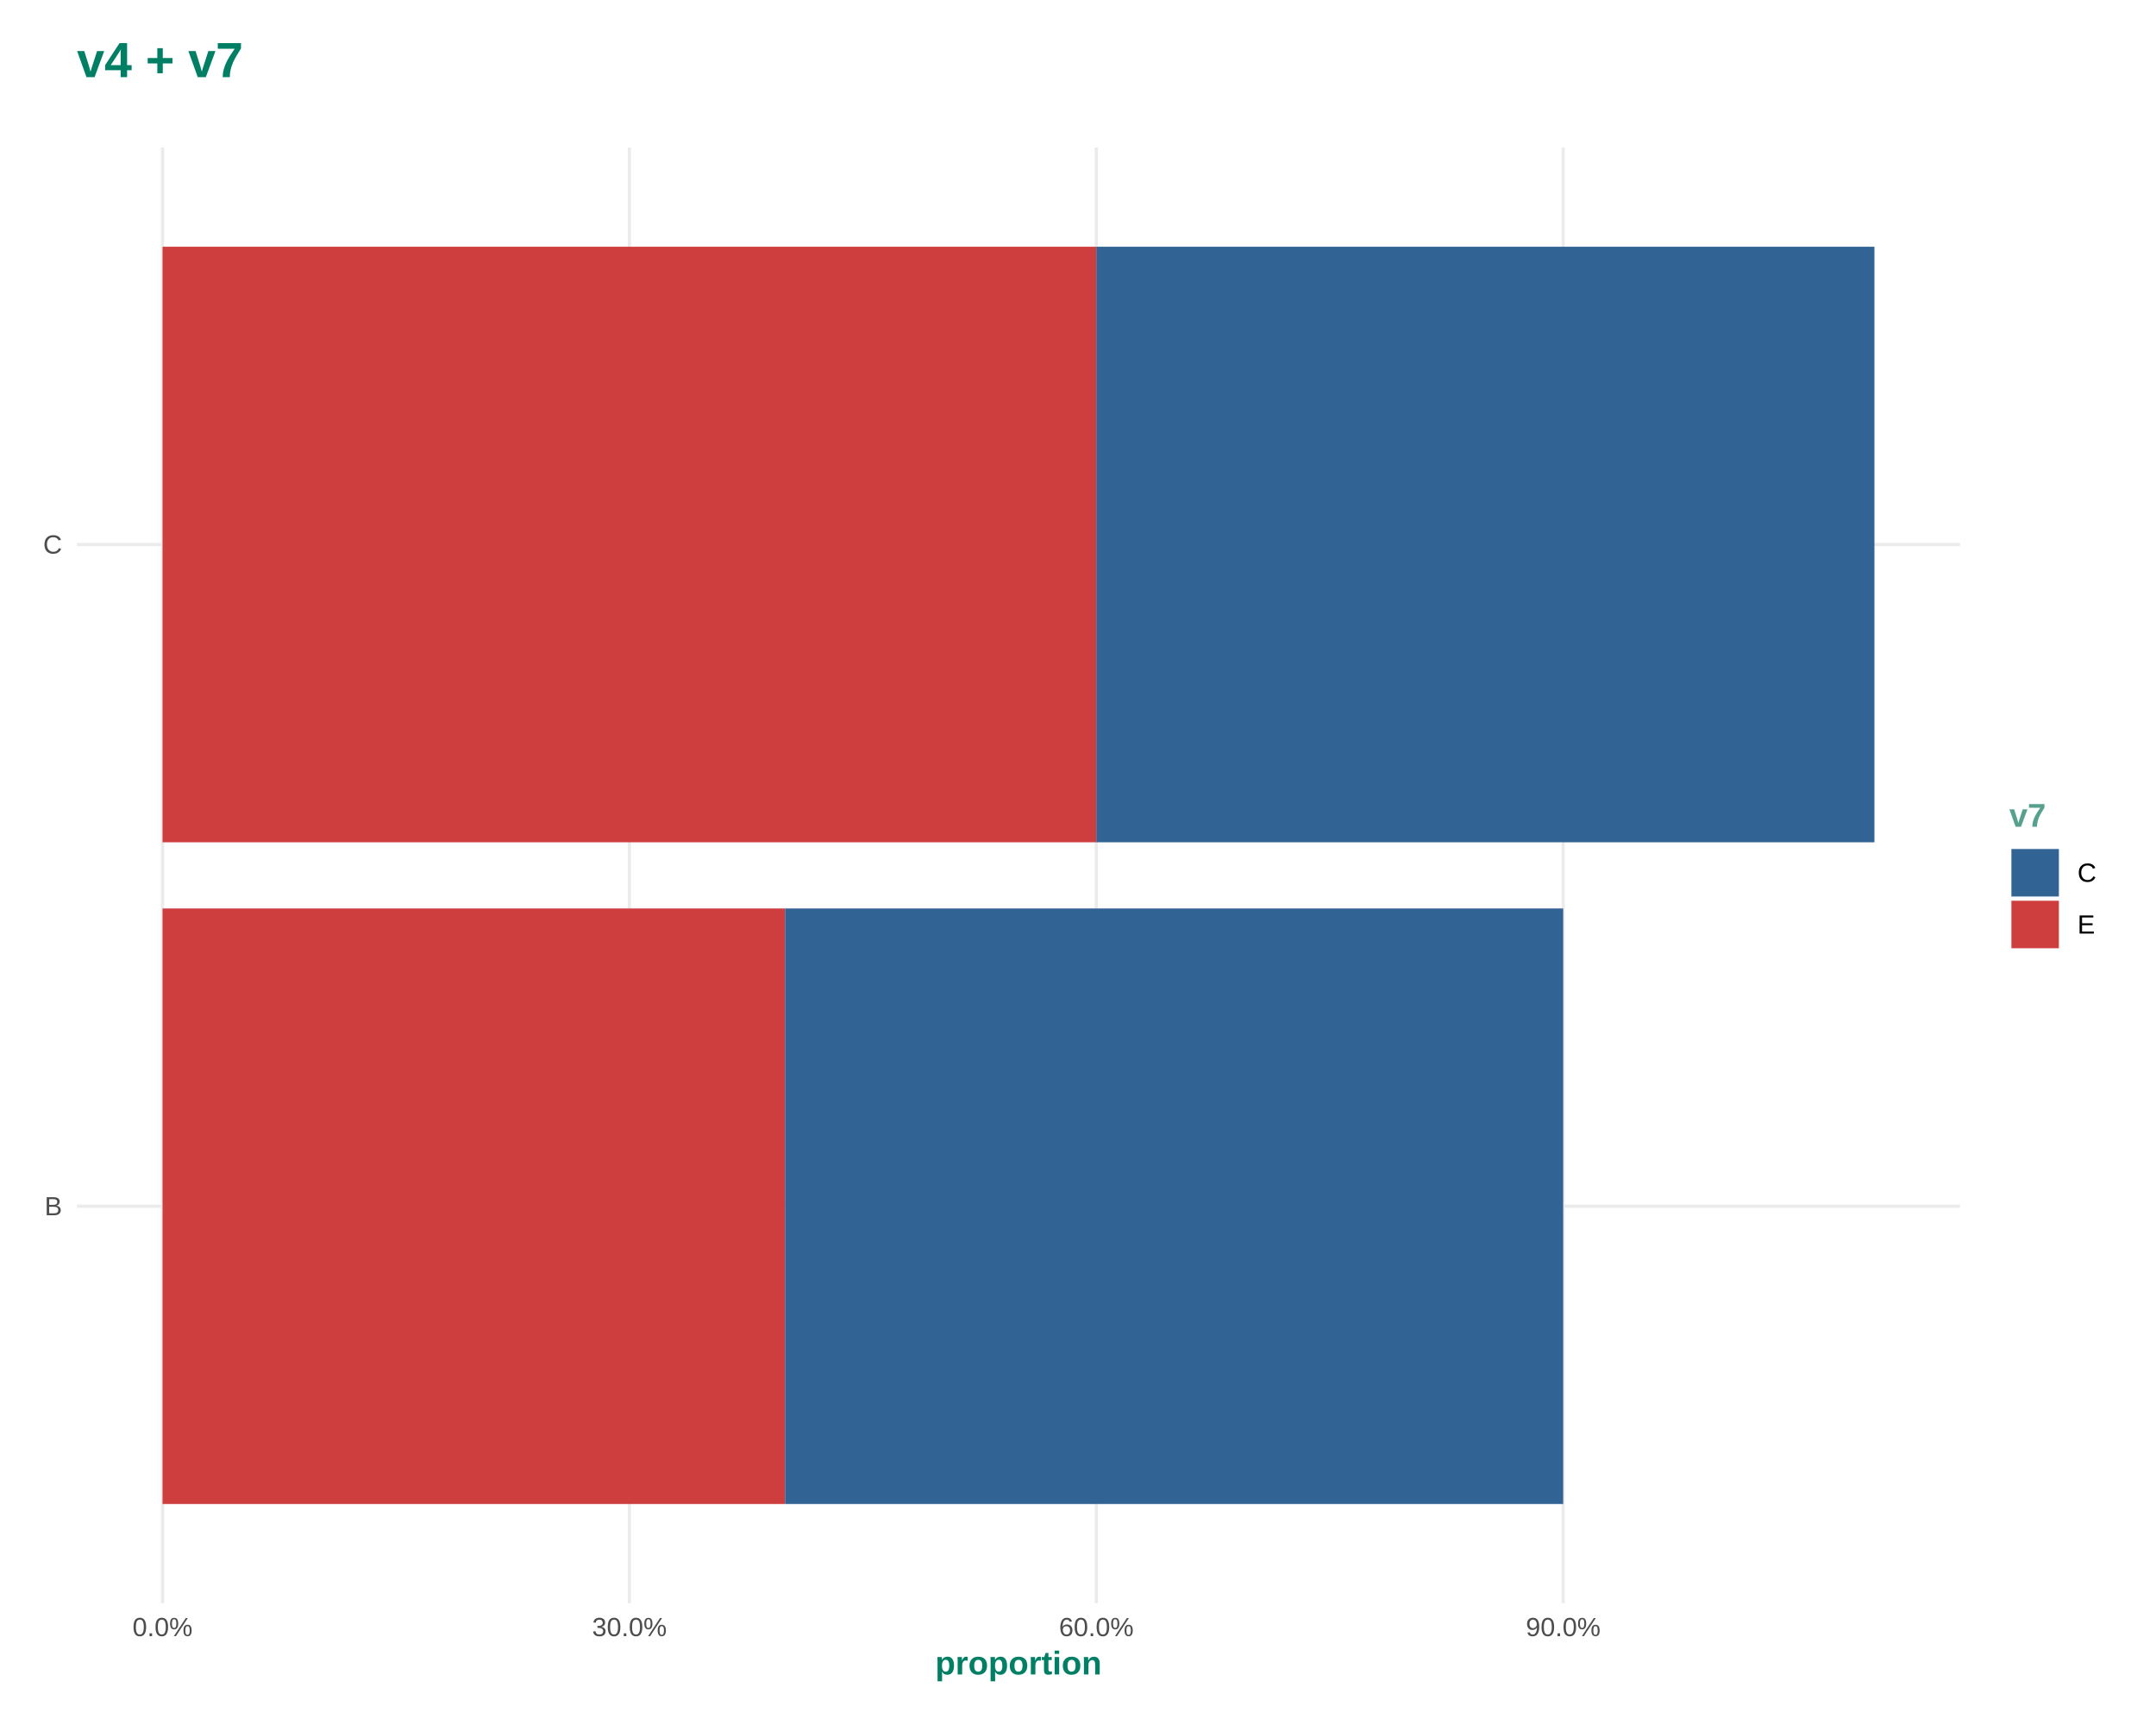
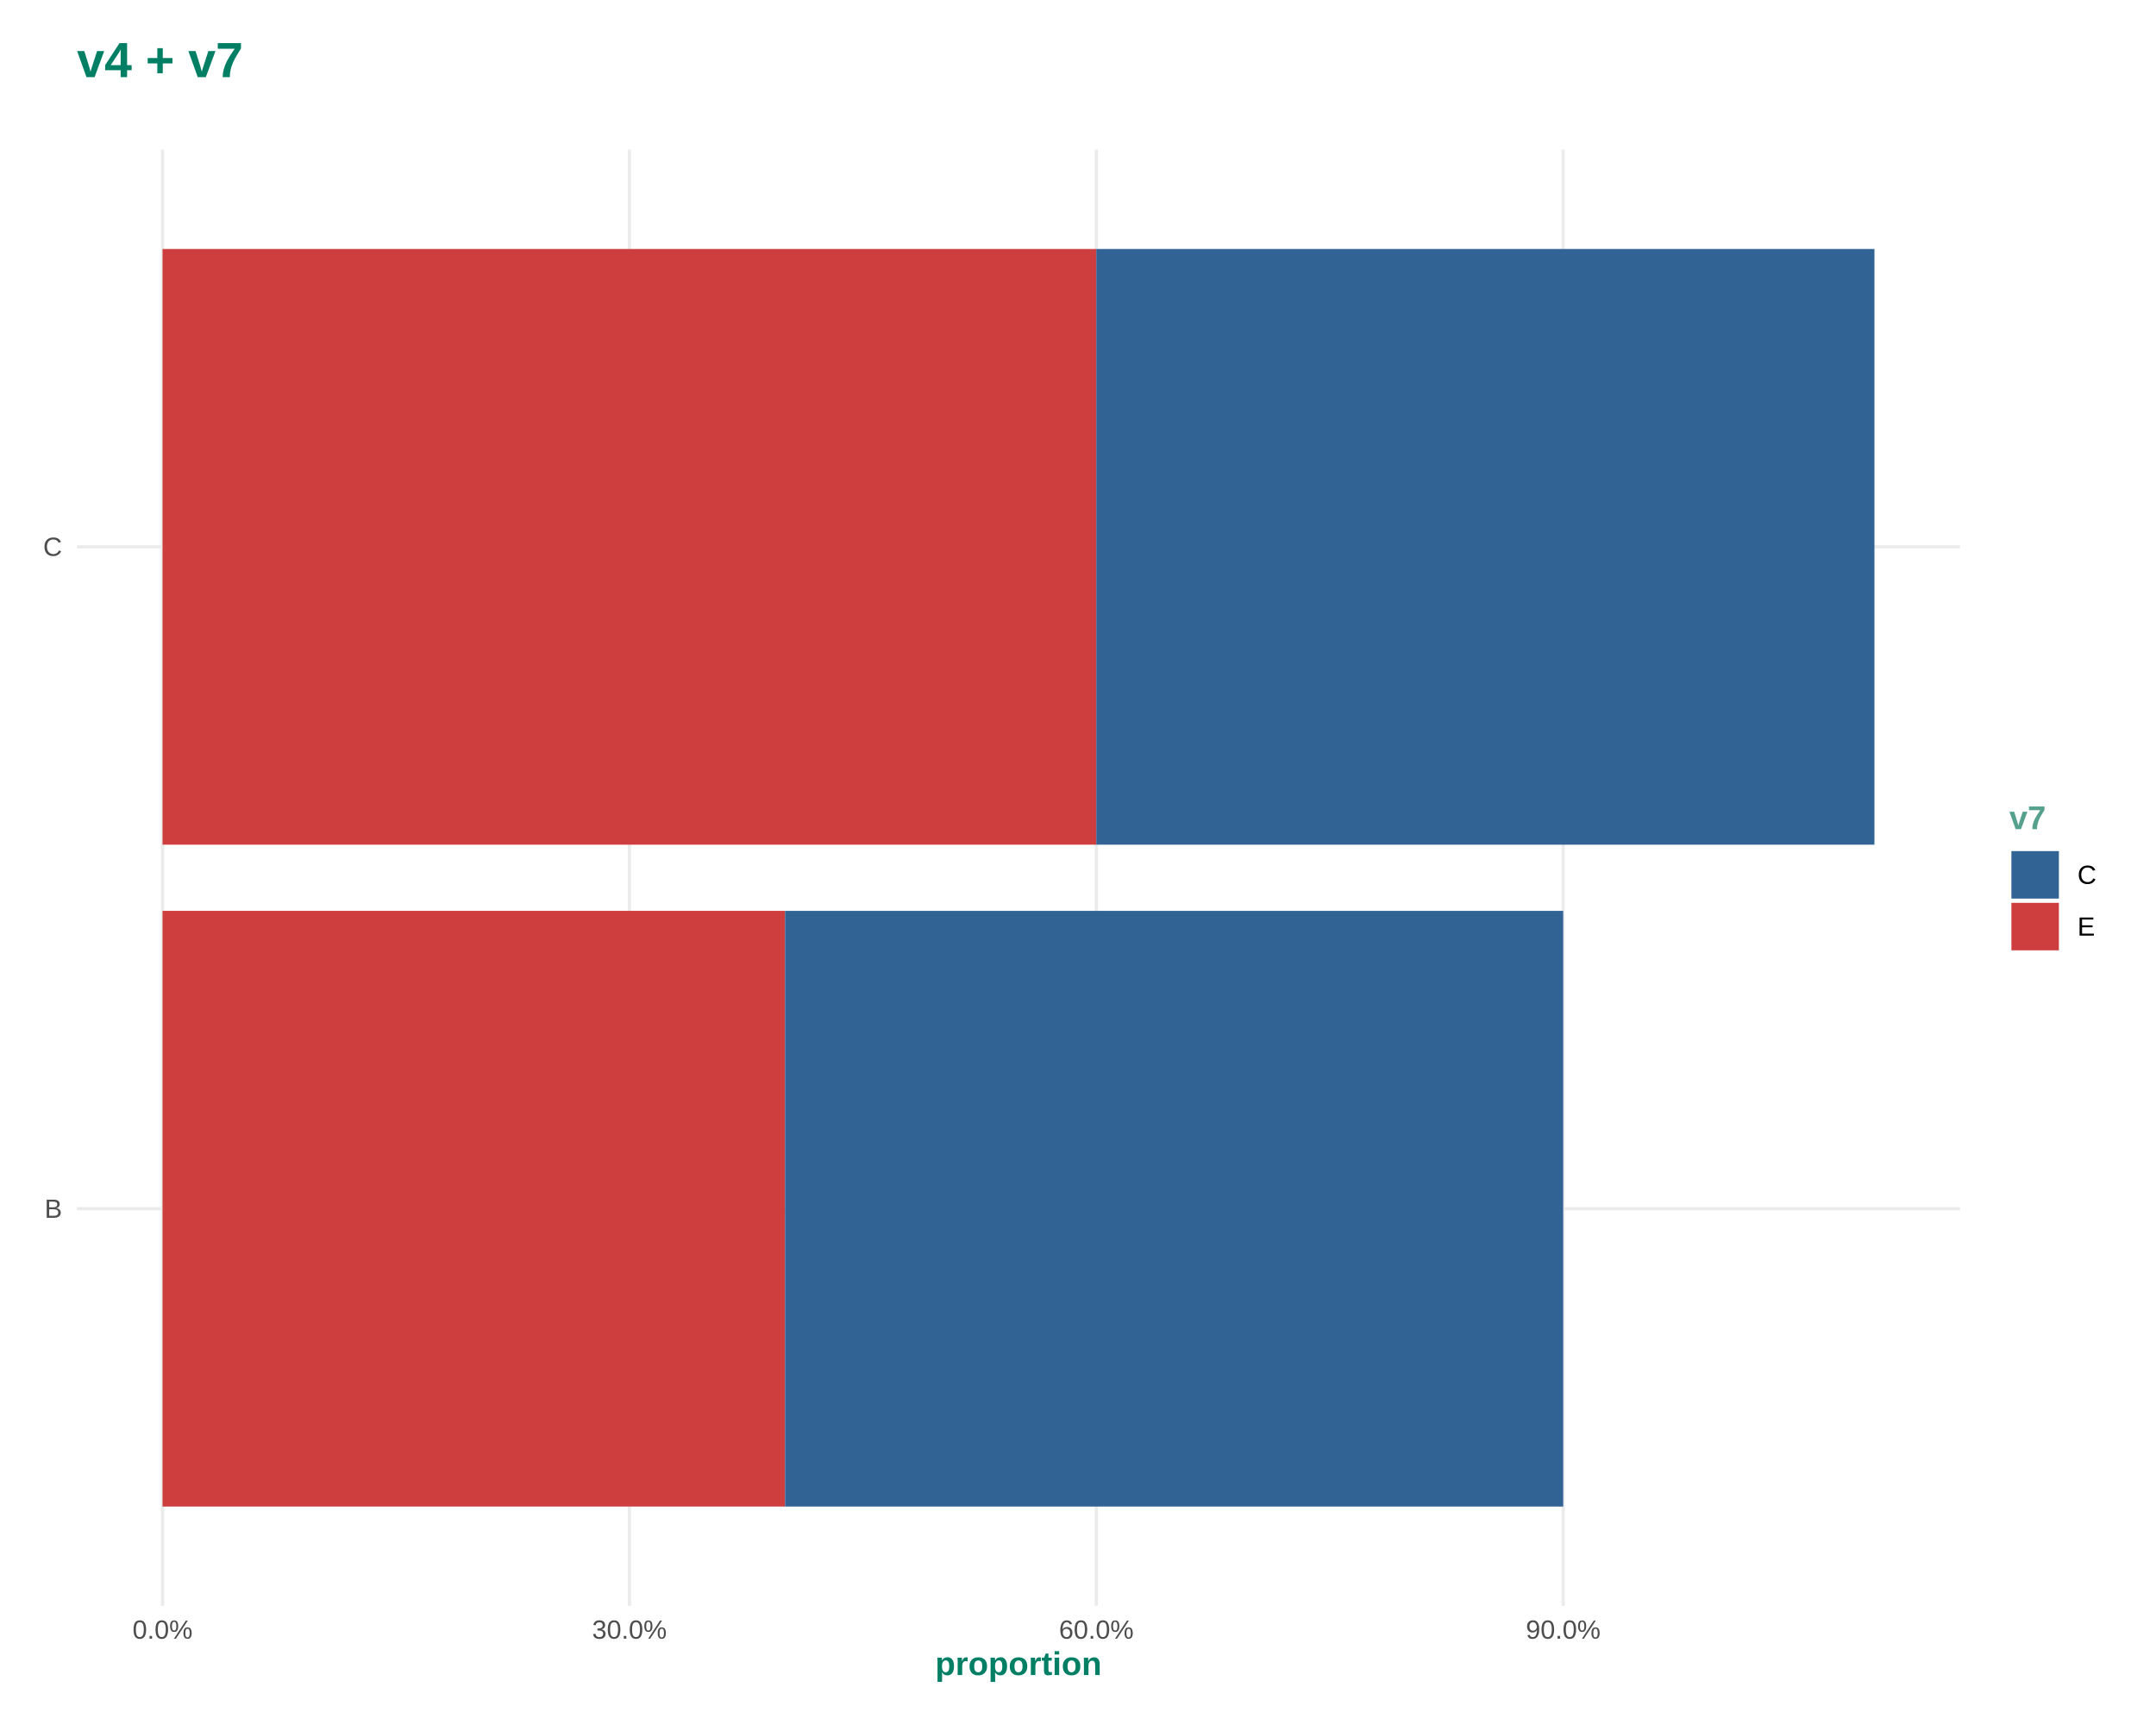
<svg xmlns="http://www.w3.org/2000/svg" viewBox="0 0 720.00 576.00">
  <defs>
    <style type="text/css">
    line, polyline, polygon, path, rect, circle {
      fill: none;
      stroke: #000000;
      stroke-linecap: round;
      stroke-linejoin: round;
      stroke-miterlimit: 10.00;
    }
  </style>
  </defs>
  <rect width="100%" height="100%" style="stroke: none; fill: #FFFFFF;" />
  <defs>
-     <clipPath id="cpMjUuNjl8NjU0LjU2fDUzNS4zNXw0OS4yNQ==">
-       <rect x="25.69" y="49.25" width="628.87" height="486.10" />
+     <clipPath id="cpMjUuNjl8NjU0LjU2fDUzNi4yMXw0OS45OA==">
+       <rect x="25.69" y="49.98" width="628.87" height="486.23" />
    </clipPath>
  </defs>
-   <polyline points="25.69,402.78 654.56,402.78 " style="stroke-width: 1.07; stroke: #EBEBEB; stroke-linecap: butt;" clip-path="url(#cpMjUuNjl8NjU0LjU2fDUzNS4zNXw0OS4yNQ==)" />
-   <polyline points="25.69,181.82 654.56,181.82 " style="stroke-width: 1.07; stroke: #EBEBEB; stroke-linecap: butt;" clip-path="url(#cpMjUuNjl8NjU0LjU2fDUzNS4zNXw0OS4yNQ==)" />
-   <polyline points="54.28,535.35 54.28,49.25 " style="stroke-width: 1.07; stroke: #EBEBEB; stroke-linecap: butt;" clip-path="url(#cpMjUuNjl8NjU0LjU2fDUzNS4zNXw0OS4yNQ==)" />
-   <polyline points="210.19,535.35 210.19,49.25 " style="stroke-width: 1.07; stroke: #EBEBEB; stroke-linecap: butt;" clip-path="url(#cpMjUuNjl8NjU0LjU2fDUzNS4zNXw0OS4yNQ==)" />
-   <polyline points="366.11,535.35 366.11,49.25 " style="stroke-width: 1.07; stroke: #EBEBEB; stroke-linecap: butt;" clip-path="url(#cpMjUuNjl8NjU0LjU2fDUzNS4zNXw0OS4yNQ==)" />
-   <polyline points="522.03,535.35 522.03,49.25 " style="stroke-width: 1.07; stroke: #EBEBEB; stroke-linecap: butt;" clip-path="url(#cpMjUuNjl8NjU0LjU2fDUzNS4zNXw0OS4yNQ==)" />
-   <rect x="54.28" y="303.35" width="207.89" height="198.86" style="stroke-width: 1.07; stroke: none; stroke-linecap: butt; fill: #CF3E3E;" clip-path="url(#cpMjUuNjl8NjU0LjU2fDUzNS4zNXw0OS4yNQ==)" />
-   <rect x="262.17" y="303.35" width="259.86" height="198.86" style="stroke-width: 1.07; stroke: none; stroke-linecap: butt; fill: #316395;" clip-path="url(#cpMjUuNjl8NjU0LjU2fDUzNS4zNXw0OS4yNQ==)" />
-   <rect x="54.28" y="82.39" width="311.84" height="198.86" style="stroke-width: 1.07; stroke: none; stroke-linecap: butt; fill: #CF3E3E;" clip-path="url(#cpMjUuNjl8NjU0LjU2fDUzNS4zNXw0OS4yNQ==)" />
-   <rect x="366.11" y="82.39" width="259.86" height="198.86" style="stroke-width: 1.07; stroke: none; stroke-linecap: butt; fill: #316395;" clip-path="url(#cpMjUuNjl8NjU0LjU2fDUzNS4zNXw0OS4yNQ==)" />
+   <polyline points="25.69,403.60 654.56,403.60 " style="stroke-width: 1.07; stroke: #EBEBEB; stroke-linecap: butt;" clip-path="url(#cpMjUuNjl8NjU0LjU2fDUzNi4yMXw0OS45OA==)" />
+   <polyline points="25.69,182.59 654.56,182.59 " style="stroke-width: 1.07; stroke: #EBEBEB; stroke-linecap: butt;" clip-path="url(#cpMjUuNjl8NjU0LjU2fDUzNi4yMXw0OS45OA==)" />
+   <polyline points="54.28,536.21 54.28,49.98 " style="stroke-width: 1.07; stroke: #EBEBEB; stroke-linecap: butt;" clip-path="url(#cpMjUuNjl8NjU0LjU2fDUzNi4yMXw0OS45OA==)" />
+   <polyline points="210.19,536.21 210.19,49.98 " style="stroke-width: 1.07; stroke: #EBEBEB; stroke-linecap: butt;" clip-path="url(#cpMjUuNjl8NjU0LjU2fDUzNi4yMXw0OS45OA==)" />
+   <polyline points="366.11,536.21 366.11,49.98 " style="stroke-width: 1.07; stroke: #EBEBEB; stroke-linecap: butt;" clip-path="url(#cpMjUuNjl8NjU0LjU2fDUzNi4yMXw0OS45OA==)" />
+   <polyline points="522.03,536.21 522.03,49.98 " style="stroke-width: 1.07; stroke: #EBEBEB; stroke-linecap: butt;" clip-path="url(#cpMjUuNjl8NjU0LjU2fDUzNi4yMXw0OS45OA==)" />
+   <rect x="54.28" y="304.15" width="207.89" height="198.91" style="stroke-width: 1.07; stroke: none; stroke-linecap: square; stroke-linejoin: miter; fill: #CF3E3E;" clip-path="url(#cpMjUuNjl8NjU0LjU2fDUzNi4yMXw0OS45OA==)" />
+   <rect x="262.17" y="304.15" width="259.86" height="198.91" style="stroke-width: 1.07; stroke: none; stroke-linecap: square; stroke-linejoin: miter; fill: #316395;" clip-path="url(#cpMjUuNjl8NjU0LjU2fDUzNi4yMXw0OS45OA==)" />
+   <rect x="54.28" y="83.14" width="311.84" height="198.91" style="stroke-width: 1.07; stroke: none; stroke-linecap: square; stroke-linejoin: miter; fill: #CF3E3E;" clip-path="url(#cpMjUuNjl8NjU0LjU2fDUzNi4yMXw0OS45OA==)" />
+   <rect x="366.11" y="83.14" width="259.86" height="198.91" style="stroke-width: 1.07; stroke: none; stroke-linecap: square; stroke-linejoin: miter; fill: #316395;" clip-path="url(#cpMjUuNjl8NjU0LjU2fDUzNi4yMXw0OS45OA==)" />
  <defs>
    <clipPath id="cpMC4wMHw3MjAuMDB8NTc2LjAwfDAuMDA=">
      <rect x="0.00" y="0.00" width="720.00" height="576.00" />
    </clipPath>
  </defs>
  <g clip-path="url(#cpMC4wMHw3MjAuMDB8NTc2LjAwfDAuMDA=)">
-     <text x="14.88" y="405.80" style="font-size: 8.80px; fill: #4D4D4D; font-family: Liberation Sans;" textLength="5.88px" lengthAdjust="spacingAndGlyphs">B</text>
+     <text x="14.88" y="406.63" style="font-size: 8.80px; fill: #4D4D4D; font-family: Liberation Sans;" textLength="5.88px" lengthAdjust="spacingAndGlyphs">B</text>
  </g>
  <g clip-path="url(#cpMC4wMHw3MjAuMDB8NTc2LjAwfDAuMDA=)">
-     <text x="14.40" y="184.85" style="font-size: 8.80px; fill: #4D4D4D; font-family: Liberation Sans;" textLength="6.36px" lengthAdjust="spacingAndGlyphs">C</text>
+     <text x="14.40" y="185.61" style="font-size: 8.80px; fill: #4D4D4D; font-family: Liberation Sans;" textLength="6.36px" lengthAdjust="spacingAndGlyphs">C</text>
  </g>
  <g clip-path="url(#cpMC4wMHw3MjAuMDB8NTc2LjAwfDAuMDA=)">
-     <text x="44.25" y="546.33" style="font-size: 8.80px; fill: #4D4D4D; font-family: Liberation Sans;" textLength="20.05px" lengthAdjust="spacingAndGlyphs">0.0%</text>
+     <text x="44.25" y="547.19" style="font-size: 8.80px; fill: #4D4D4D; font-family: Liberation Sans;" textLength="20.05px" lengthAdjust="spacingAndGlyphs">0.0%</text>
  </g>
  <g clip-path="url(#cpMC4wMHw3MjAuMDB8NTc2LjAwfDAuMDA=)">
-     <text x="197.73" y="546.33" style="font-size: 8.80px; fill: #4D4D4D; font-family: Liberation Sans;" textLength="24.94px" lengthAdjust="spacingAndGlyphs">30.0%</text>
+     <text x="197.73" y="547.19" style="font-size: 8.80px; fill: #4D4D4D; font-family: Liberation Sans;" textLength="24.94px" lengthAdjust="spacingAndGlyphs">30.0%</text>
  </g>
  <g clip-path="url(#cpMC4wMHw3MjAuMDB8NTc2LjAwfDAuMDA=)">
-     <text x="353.64" y="546.33" style="font-size: 8.80px; fill: #4D4D4D; font-family: Liberation Sans;" textLength="24.94px" lengthAdjust="spacingAndGlyphs">60.0%</text>
+     <text x="353.64" y="547.19" style="font-size: 8.80px; fill: #4D4D4D; font-family: Liberation Sans;" textLength="24.94px" lengthAdjust="spacingAndGlyphs">60.0%</text>
  </g>
  <g clip-path="url(#cpMC4wMHw3MjAuMDB8NTc2LjAwfDAuMDA=)">
-     <text x="509.56" y="546.33" style="font-size: 8.80px; fill: #4D4D4D; font-family: Liberation Sans;" textLength="24.94px" lengthAdjust="spacingAndGlyphs">90.0%</text>
+     <text x="509.56" y="547.19" style="font-size: 8.80px; fill: #4D4D4D; font-family: Liberation Sans;" textLength="24.94px" lengthAdjust="spacingAndGlyphs">90.0%</text>
  </g>
  <g clip-path="url(#cpMC4wMHw3MjAuMDB8NTc2LjAwfDAuMDA=)">
-     <text x="312.33" y="559.12" style="font-size: 11.00px; font-weight: bold; fill: #007F65; font-family: Liberation Sans;" textLength="55.59px" lengthAdjust="spacingAndGlyphs">proportion</text>
+     <text x="312.33" y="559.32" style="font-size: 11.00px; font-weight: bold; fill: #007F65; font-family: Liberation Sans;" textLength="55.59px" lengthAdjust="spacingAndGlyphs">proportion</text>
  </g>
  <g clip-path="url(#cpMC4wMHw3MjAuMDB8NTc2LjAwfDAuMDA=)">
-     <text x="671.00" y="276.06" style="font-size: 11.00px; font-weight: bold; fill: #56A08E; font-family: Liberation Sans;" textLength="12.25px" lengthAdjust="spacingAndGlyphs">v7</text>
+     <text x="671.00" y="276.86" style="font-size: 11.00px; font-weight: bold; fill: #56A08E; font-family: Liberation Sans;" textLength="12.25px" lengthAdjust="spacingAndGlyphs">v7</text>
  </g>
-   <rect x="671.71" y="283.49" width="15.86" height="15.86" style="stroke-width: 1.07; stroke: none; stroke-linejoin: miter; fill: #316395;" clip-path="url(#cpMC4wMHw3MjAuMDB8NTc2LjAwfDAuMDA=)" />
-   <rect x="671.71" y="300.77" width="15.86" height="15.86" style="stroke-width: 1.07; stroke: none; stroke-linejoin: miter; fill: #CF3E3E;" clip-path="url(#cpMC4wMHw3MjAuMDB8NTc2LjAwfDAuMDA=)" />
+   <rect x="671.71" y="284.19" width="15.86" height="15.86" style="stroke-width: 1.07; stroke: none; stroke-linecap: square; stroke-linejoin: miter; fill: #316395;" clip-path="url(#cpMC4wMHw3MjAuMDB8NTc2LjAwfDAuMDA=)" />
+   <rect x="671.71" y="301.47" width="15.86" height="15.86" style="stroke-width: 1.07; stroke: none; stroke-linecap: square; stroke-linejoin: miter; fill: #CF3E3E;" clip-path="url(#cpMC4wMHw3MjAuMDB8NTc2LjAwfDAuMDA=)" />
  <g clip-path="url(#cpMC4wMHw3MjAuMDB8NTc2LjAwfDAuMDA=)">
-     <text x="693.76" y="294.45" style="font-size: 8.80px; font-family: Liberation Sans;" textLength="6.36px" lengthAdjust="spacingAndGlyphs">C</text>
+     <text x="693.76" y="295.14" style="font-size: 8.80px; font-family: Liberation Sans;" textLength="6.36px" lengthAdjust="spacingAndGlyphs">C</text>
  </g>
  <g clip-path="url(#cpMC4wMHw3MjAuMDB8NTc2LjAwfDAuMDA=)">
-     <text x="693.76" y="311.73" style="font-size: 8.80px; font-family: Liberation Sans;" textLength="5.88px" lengthAdjust="spacingAndGlyphs">E</text>
+     <text x="693.76" y="312.42" style="font-size: 8.80px; font-family: Liberation Sans;" textLength="5.88px" lengthAdjust="spacingAndGlyphs">E</text>
  </g>
  <g clip-path="url(#cpMC4wMHw3MjAuMDB8NTc2LjAwfDAuMDA=)">
    <text x="25.69" y="25.76" style="font-size: 16.50px; font-weight: bold; fill: #007F65; font-family: Liberation Sans;" textLength="55.48px" lengthAdjust="spacingAndGlyphs">v4 + v7</text>
  </g>
</svg>
